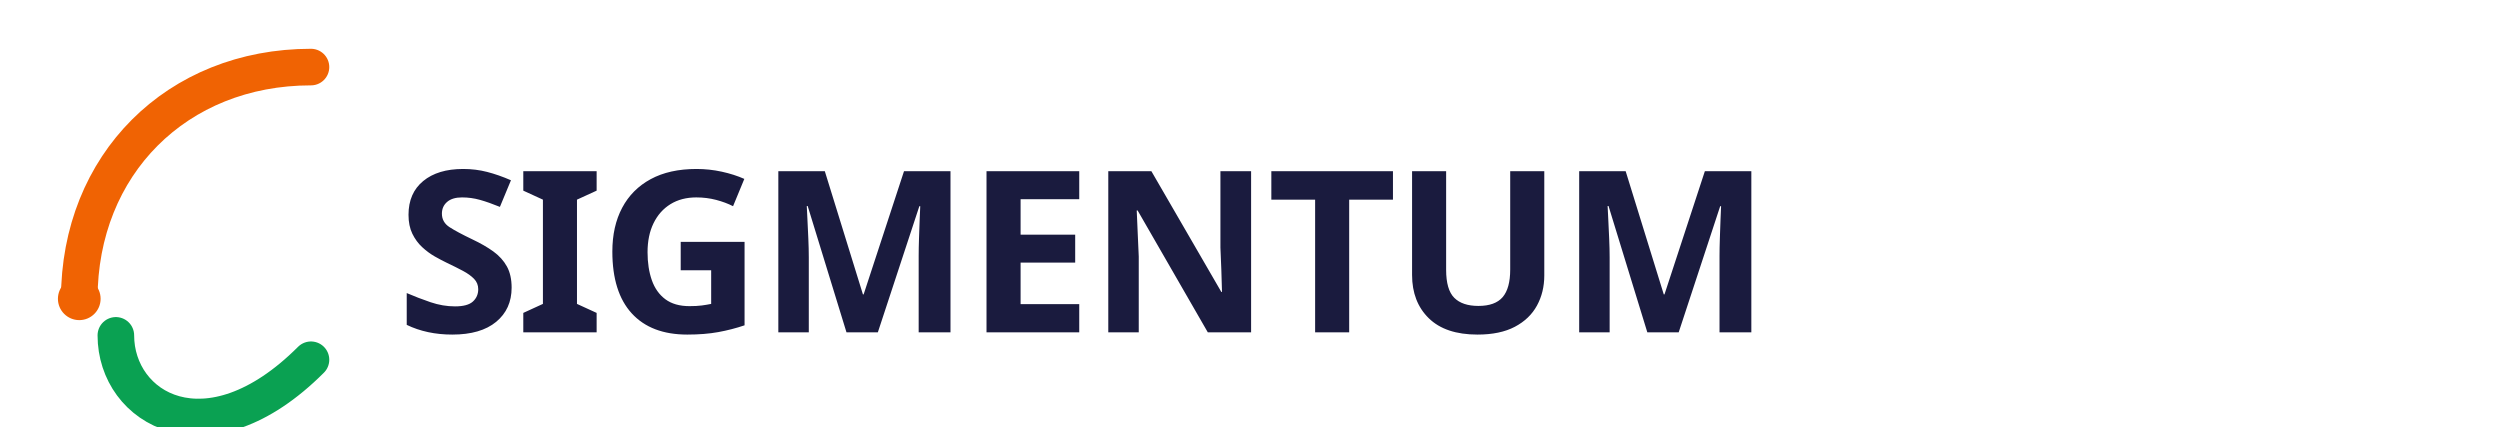
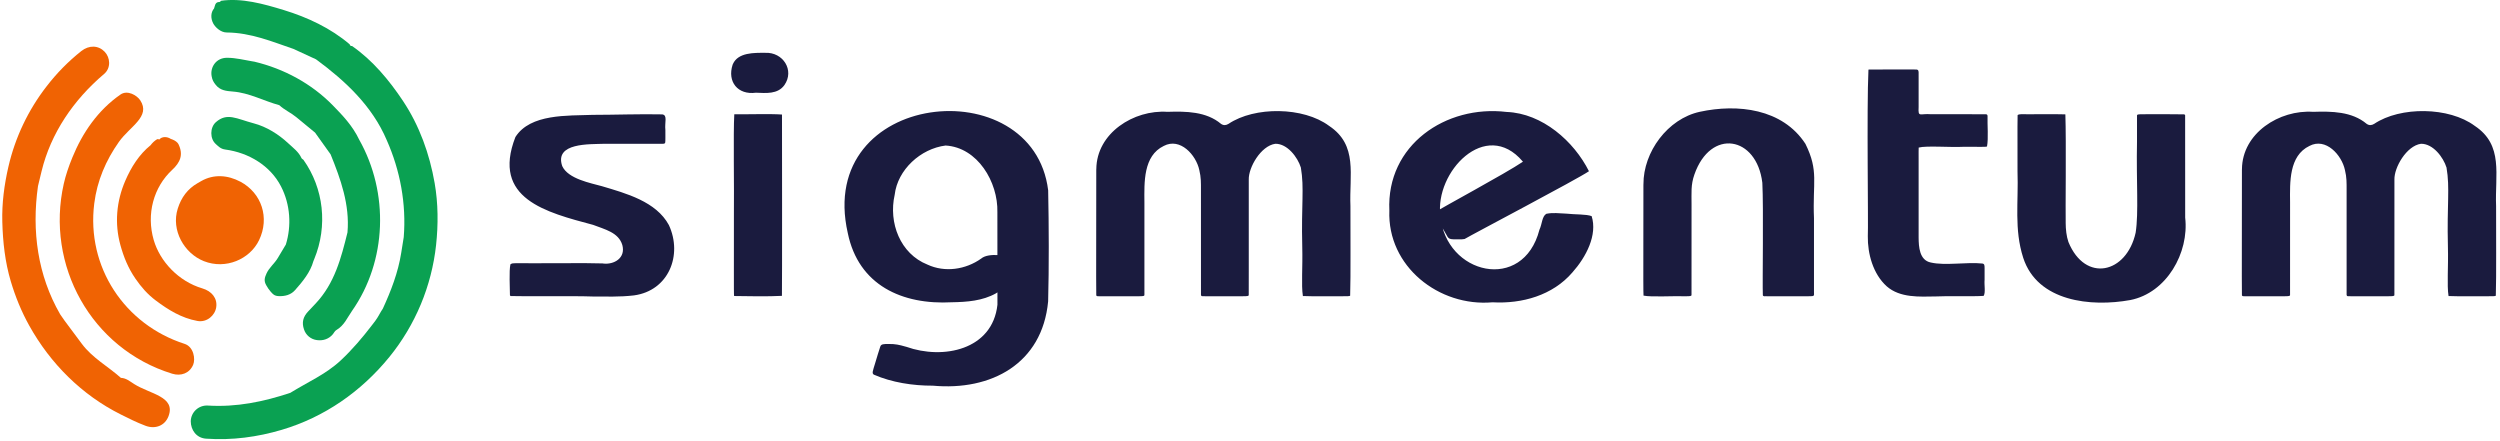
- <svg xmlns="http://www.w3.org/2000/svg" viewBox="0 0 1640 280" role="img" aria-label="Sigmentum">
-   <path d="M 52 196 C 52 108 116 44 204 44" stroke="#F06303" stroke-width="24" stroke-linecap="round" fill="none" />
-   <path d="M 76 220 C 76 268 136 304 204 236" stroke="#0AA152" stroke-width="24" stroke-linecap="round" fill="none" />
-   <circle cx="52" cy="196" r="14" fill="#F06303" />
-   <text x="260" y="218" font-family="'Space Grotesk',ui-sans-serif,system-ui,sans-serif" font-weight="700" font-size="148" fill="#1A1B3E" letter-spacing="-3">SIGMENTUM</text>
+ <svg xmlns="http://www.w3.org/2000/svg" width="1570.19" height="276.59" aria-label="Sigmentum" viewBox="66.83 62.65 1570.19 276.59">
+   <path fill="#1A1B3E" d="M445.66 228.16c6.74.84 14.27-3.39 12.04-11.62-2.36-7.93-11.07-9.83-18.33-12.65-29.33-7.87-63.95-16.32-48.83-55.16 9.33-14.77 32.97-13.33 48.5-13.94 13.4 0 30.42-.61 43.75-.3 3.46.51 1.4 4.92 1.95 9.86-.03 3.68.08 6.8-.1 7.8-.35 1.08-1.23.75-2.33.81h-35.9c-9.14.36-31.57-.84-26.45 14.03 3.72 8.05 17.84 10.62 24.88 12.59 15.19 4.53 34.1 9.62 42.11 24.44 8.73 18.89-.18 41.21-21.93 44.16-9.24 1.09-17.62.67-25.9.7-12.7-.47-45.51 0-51.53-.29-.26-.08-.4-.25-.48-.61.01-4.56-.63-15.08.3-19.32 1.01-.72 1.85-.66 3.34-.69 14.54.13 46.34-.25 54.59.13Zm82.67-93.75c7.82.13 22.48-.37 29.65.18.04 3.66.12 110.23-.04 113.88-8.31.46-22 .24-30.04.1-.28-.91-.04-24.75-.12-50.46.22-17.59-.44-52.22.24-63.66Zm-1.17-31.56c3.27-7.3 13.34-7.05 20.25-7.02 11.25-.57 18.59 11.01 12.07 20.28-4.22 5.83-11.5 5-17.91 4.77-11.38 1.53-18.07-6.93-14.6-17.58ZM636.1 280.48c23.02 8.2 54.06 2.04 57.2-26.42.03-15.86-.05-48.32-.04-58.15.48-18.92-12.43-40.7-32.54-41.86-15.69 1.98-30.14 15.2-31.96 30.93-3.99 17.63 3.51 37.06 20.55 43.84 10.94 5.12 24.07 3.16 33.79-3.77 2.4-2.08 6.88-2.39 10.36-2.2 3.48.25 1.42 4.85 1.96 10.27-.05 4.15.11 8.22-.1 10.19-.23 1.64-1.23 2.56-2.96 3.58-8.38 4.73-18.26 5.45-27.6 5.6-31.3 1.74-58.72-10.66-65.46-43.46-20.35-89.67 116.43-103.28 125.86-26.85.45 22.18.55 48.34-.02 69.76-3.69 39.2-35.8 56.31-72.44 52.94-12.62.05-25.78-2.04-36.93-6.88-1.57-.74-.64-2.65.59-6.8 1.23-3.97 2.62-8.87 3.35-10.85.52-1.67 2.22-1.65 5.2-1.65 4.18-.08 6.86.56 10.43 1.58Zm119.3-111.63c.18-22.64 23.55-37.4 44.68-35.96 11.63-.38 24.35-.26 33.65 7.56 1.63 1.1 3.11.96 4.72-.02 16.44-11.03 47.04-10.73 63.14 1.27 18.28 12.13 12.6 30.76 13.42 50.51-.06 15.39.23 44.17-.18 56.16-.26.36-2.04.34-4.59.34-7.45 0-18.73.14-25.1-.13-1.1-7.26-.04-17.33-.4-31.36-.65-26.22 1.35-36.34-.87-49.33-2-6.46-8.47-15.05-16.04-14.94-9.19 1.32-16.87 14.98-16.68 22.43v56.92c-.01 7.78 0 13.75-.02 15.57.08.78-.87.83-3.73.84-7.74.09-15.67-.06-23.74 0-1.75-.13-2.4.3-2.53-.87-.02-5.71 0-51.46-.01-65.8 0-4.41.11-7.94-1.05-12.65-2.02-9.4-12-20.52-22.29-15.09-12.92 6.22-12.28 22.82-12.17 35.46 0 17.59.02 53.02 0 58.06.07.83-.88.88-3.74.9-7.88.08-15.96-.07-24.15 0-1.31-.12-1.98.25-2.35-.55-.17-4.24.05-61.96 0-78.84Zm267.79-4.83c-23.23-27.32-55.37 6.77-51.67 34.23 3.2 36.83 51.96 48.43 62.2 8.67 1.7-3.55 1.55-8.35 4.33-9.99 4.17-.85 7.98-.3 12.57-.1 5.22.61 12.63.28 15.89 1.57 3.7 11.83-3.39 25.57-12.1 35.36-12.4 14.42-31.6 19.78-50.18 18.76-33.56 2.97-66.16-22.54-64.78-57.66-1.92-41.15 35.53-66.47 73.61-61.9 22.57.85 42.37 18.53 51.75 37.23-6.94 4.83-73.3 39.68-78.08 42.56-1.9.41-4.58.17-7.13.2-1.9-.07-2.83-.38-3.6-1.57-1.5-2.46-5.45-9.7-7.21-12.83-.59-1.3-1.32-1.78-.67-2.55 3.05-2.25 44.35-24.4 55.21-31.77Zm75.85 14.34c-.1-20.22 15.16-41.1 35.42-45.5 23.68-5.12 51.89-2.03 66.32 20.14 8.52 17.24 4.4 24.04 5.37 46.74v45.8c-.19 2.83 1.12 3.25-3.74 3.18h-3.91c-6.3.04-15.71-.03-21.48 0-1.78-.15-2.6.38-2.99-.63-.33-7.92.5-54.96-.32-70.63-3.53-29.41-32.5-34.37-42.66-5.22-2.36 6.63-1.76 11.6-1.8 18.8-.02 17.85 0 51.87-.02 56.8.07.82-.87.87-3.73.88-7.9-.26-21.42.62-26.41-.4-.31-2.68.03-55.26-.07-69.46Zm141.67-72.02c8.77-.14 17.78 0 27.94-.05 3.34-.02 3.3-.17 3.22 4.48v19.14c-.34 6.73.66 3.9 7.81 4.48 11.1.02 31.17-.04 34.6.03.6.19.85.31.88 1.17-.18 5.36.62 13.86-.33 19.06-.85.47-7.16.1-14.97.21-8.03.43-23.1-.83-27.95.48-.1.78-.02 3.59-.04 7.72v48.9c.06 5.73.49 14.12 7.63 15.56 9.16 2.13 22.37-.42 32.53.65 1.22.28 1.27 1.16 1.27 3.01v7.14c-.3 3.51.72 7.97-.57 10.16-6.76.5-22.64-.07-30.03.36-10.33.16-22.48.98-30.84-6.34-8.68-7.81-12.06-20.56-11.9-31.54.41-6.05-.77-80.06.4-104.58Zm123.33 28.19c.58 17.18 0 61.33.2 68.3.02 3.7.44 8.14 1.72 11.82 10.57 25.8 36.55 19.84 42.22-5.87 1.97-12.64.34-32.06.85-57.13V135.3c-.06-.84.88-.89 3.74-.9 7.46-.05 20.98-.04 25.82.07.29.11.62.22.67.58.01 10.99.05 60.76.03 64.26 2.55 22.11-11.67 47.34-34.52 51.8-24.56 4.45-58.25 1.06-67.21-26.55-5.78-17.95-2.91-34.87-3.58-54.3.07-14.74-.12-26.29.06-35.22.3-1.08 5.9-.5 7.6-.64 5.74.07 16.43-.12 22.2.07Zm110.91 34.32c.2-22.64 23.56-37.4 44.69-35.96 11.63-.38 24.35-.26 33.65 7.56 1.62 1.1 3.11.96 4.72-.02 16.45-11.03 47.03-10.73 63.14 1.27 18.28 12.13 12.6 30.76 13.42 50.51-.06 15.39.23 44.17-.18 56.16-.26.36-2.04.34-4.6.34-7.44 0-18.72.14-25.09-.13-1.1-7.26-.04-17.33-.4-31.36-.66-26.22 1.35-36.34-.87-49.33-2-6.46-8.47-15.05-16.04-14.94-9.19 1.32-16.87 14.98-16.68 22.43l-.01 56.92c0 7.78.01 13.75-.01 15.57.07.78-.87.83-3.73.84-7.75.09-15.67-.06-23.74 0-1.75-.13-2.4.3-2.54-.87v-65.8c0-4.41.11-7.94-1.06-12.65-2.01-9.39-12-20.52-22.28-15.09-12.92 6.21-12.28 22.82-12.17 35.46 0 17.59.01 53.02-.01 58.06.07.83-.87.88-3.73.9-7.88.08-15.96-.07-24.15 0-1.32-.12-1.98.25-2.35-.55-.17-4.24.05-61.96 0-78.84Zm0 0" />
+   <path fill="#F06303" d="M182.76 278.62c-37.65-12.1-61.77-48.3-56.73-88.17 1.8-14.27 7.27-27.04 15.47-38.66 6.91-9.8 20.12-15.89 13.43-26.12-2.06-3.14-8.04-6.7-12.44-3.64-14.1 9.8-23.85 23.93-30.24 39.6-2.32 5.71-4.13 11-5.35 16.38-11.61 51.15 17.18 103.67 68.05 119.35 5.61 1.73 10.97-.31 13.21-5.63 1.5-3.58.36-11.26-5.4-13.11" />
+   <path fill="#F06303" d="M193.92 243.78c-15.01-4.45-26.65-16.97-30.54-30.37-4.72-16.25-.17-33.18 11.64-44.12 4.96-4.61 7.16-9.41 3.87-16.16-.52-1.06-2.15-2.25-3.68-2.83l-1.16-.43c-2.23-1.5-5.54-1.6-7.19.41a1.5 1.5 0 0 0-1.43-.14 14 14 0 0 0-4 3.7c-7.22 5.82-12.19 13.77-15.89 22.29-5.63 12.98-6.8 26.89-3.11 40.37 2.1 7.67 4.95 14.61 9.42 21.1 3.69 5.36 7.58 9.85 12.83 13.79 7.77 5.83 16.1 11.03 26.17 12.85 5.91 1.06 11.02-3.47 11.78-8.6.85-5.69-2.84-10.12-8.7-11.86" />
+   <path fill="#F06303" d="M217.8 176.77c-7.8-4.17-16.72-4.89-24.55-.41l-2.35 1.35c-6.24 3.57-10.24 8.99-12.44 16-4.26 13.55 4.02 28.06 16.43 32.97 13.64 5.39 28.86-1.13 34.67-13.22 6.71-13.97 1.7-29.51-11.75-36.7m-66.64 127.15c-2.84-1.8-5.15-3.81-8.4-3.93-8.04-7.17-17.91-12.5-24.5-21.33l-10.94-14.68-2.73-3.94c-14.07-24.38-17.94-52.18-13.91-80.51l2.24-9.25c5.8-23.97 20.11-44.92 39.27-61.16 4.49-3.8 3.85-10.32.39-13.94-3.93-4.1-9.76-4.33-14.72-.43a128 128 0 0 0-21.73 22.08 130 130 0 0 0-24.03 50.54c-2.61 11.37-4.15 22.91-3.83 34.64.34 12.7 1.71 25.2 5.34 37.4 2.89 9.7 6.72 19.05 11.6 27.8 13.26 23.8 32.98 43.53 57.45 55.75 4.88 2.43 9.83 4.97 15.6 7.13 6.01 2.26 12.13.01 14.41-6.04 4.66-12.36-11.67-13.9-21.5-20.13" />
+   <path fill="#0AA152" d="m265 253.36-4.65 4.93c-3.2 3.4-4.06 6.93-2.6 11.22a9.8 9.8 0 0 0 8.07 6.74c4.05.59 7.74-.8 10.15-3.78.46-.57 1.18-1.98 2.07-2.49 5.01-2.9 6.87-7.77 9.86-12.03 22.01-31.37 23.35-74.24 4.53-107.57-4.12-8.7-10.49-15.36-16.63-21.62-13.32-13.59-30.58-22.92-49.14-27.36l-1.55-.26c-4.85-.8-10.18-2.2-15.67-2.2-6.83-.03-10.7 5.87-9.7 11.5.45 2.57 1.16 3.68 2.58 5.5 2.75 3.49 6.52 3.88 10.77 4.21 10.31.8 19.46 5.92 29.16 8.56 3.22 3 7.25 4.72 10.5 7.39l11.95 9.83 9.78 13.68c6.29 15.5 12.1 31.62 10.6 49.01-4 16.08-8.02 31.96-20.07 44.74" />
+   <path fill="#0AA152" d="M339.84 177.73c-3.2-18.39-9.56-36.14-19.88-51.65-8.7-13.08-19.2-25.67-32.05-34.55-.65.25-1.43-.43-1.44-1.03-11.97-10.2-26.5-16.98-41.42-21.54-12.61-3.85-26.48-7.75-39.53-5.8-.21.82-1.15.8-1.56.79-2.14.36-2.15 2.66-2.69 4.02-2.09 2.45-2.2 6.07-.6 9.25 1.2 2.37 4.64 5.8 8.48 5.83 15.42.11 28.84 5.87 41.98 10.32l14.18 6.54c18.28 13.45 35.28 29.22 44.42 50.76 8.46 19.06 12.35 39.99 10.68 60.9l-1.6 10c-1.94 12.19-6.35 23.66-11.5 34.87-1.67 2.42-3.02 5.45-4.77 7.72l-1.97 2.58c-6.07 7.93-12.53 15.56-19.84 22.37-9.35 8.7-20.96 13.67-31.58 20.28-16.74 5.56-33.65 9.1-51.81 7.98a10.1 10.1 0 0 0-10.7 9.86c.03 5.4 3.43 10.51 9.62 10.94 16.4 1.14 32.35-1.06 47.44-5.53 26.85-7.94 50-24.05 67.7-45.8a134.6 134.6 0 0 0 29.32-70.26c1.4-12.93 1.33-26.14-.88-38.85" />
+   <path fill="#0AA152" d="M202.4 153.16c1.65 1.43 2.96 3.02 5.94 3.41 14.8 2 28.27 10.15 34.98 23.15 5.9 11.43 6.66 24.8 3.05 36.51l-5.08 8.5c-2.12 3.53-5.37 5.97-7.06 9.66-1.23 2.7-1.77 4.68-.16 7.45a23 23 0 0 0 2.8 4.04c1.33 1.46 2.2 2.66 5.1 2.76 3.78.14 7.48-.72 10.2-3.8 4.73-5.33 9.6-11.23 11.5-18.19q.26-.53.54-1.31c8.56-20.8 5.98-44.34-6.82-62.34-.34-.26-1.02-.65-1.2-1.05-1.76-3.91-5.25-6.45-8.35-9.33-6-5.6-13.62-10.4-21.63-12.5-10.84-2.87-16.73-6.98-23.82-.72-3.77 3.33-3.8 10.46.02 13.76" />
</svg>
